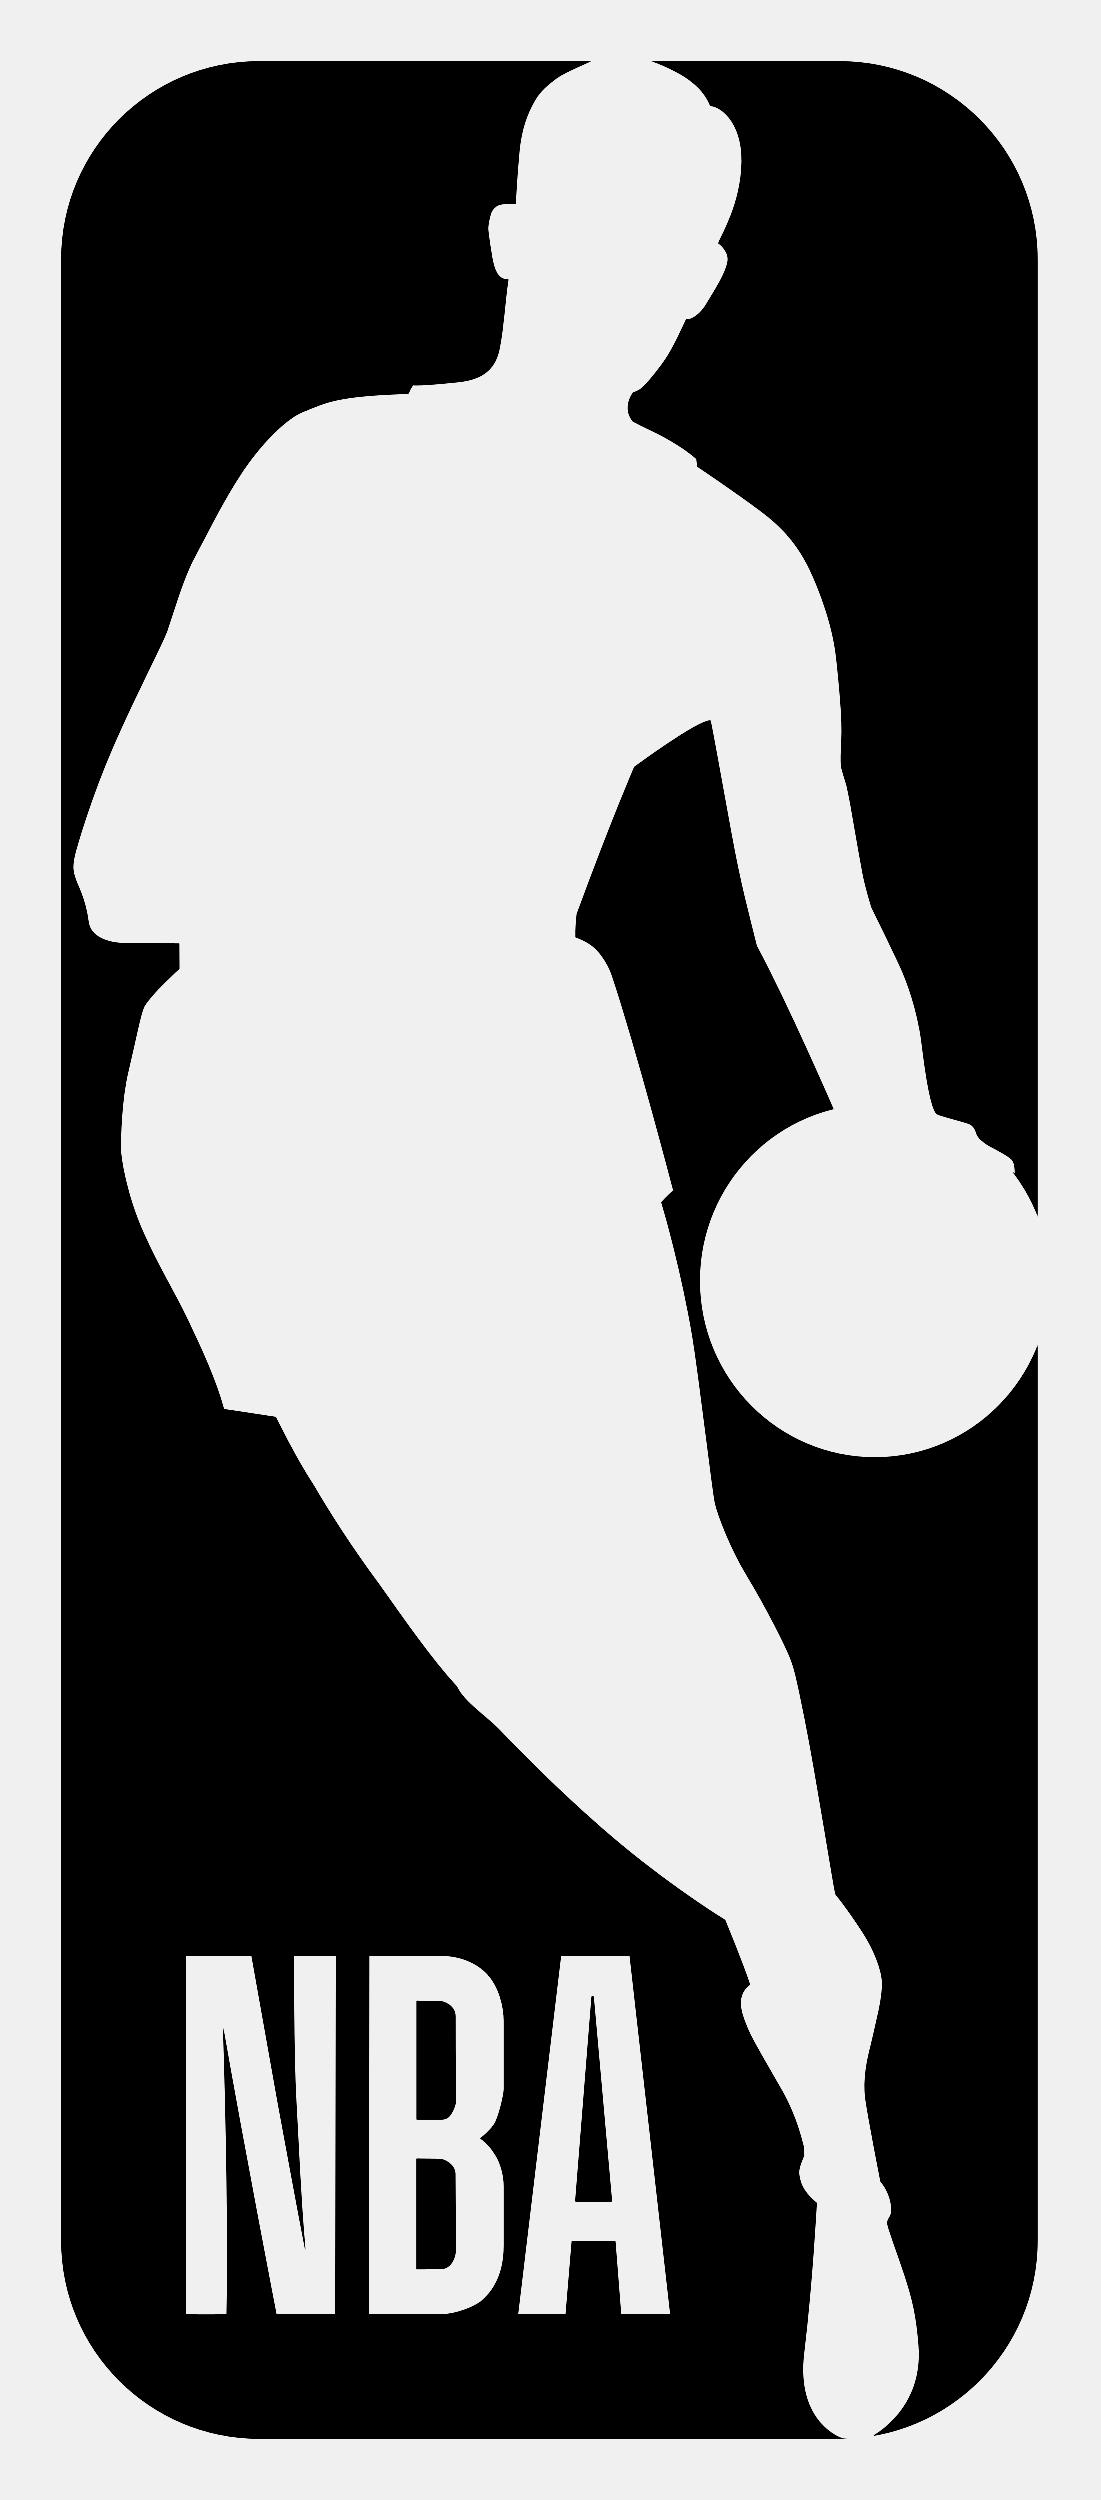
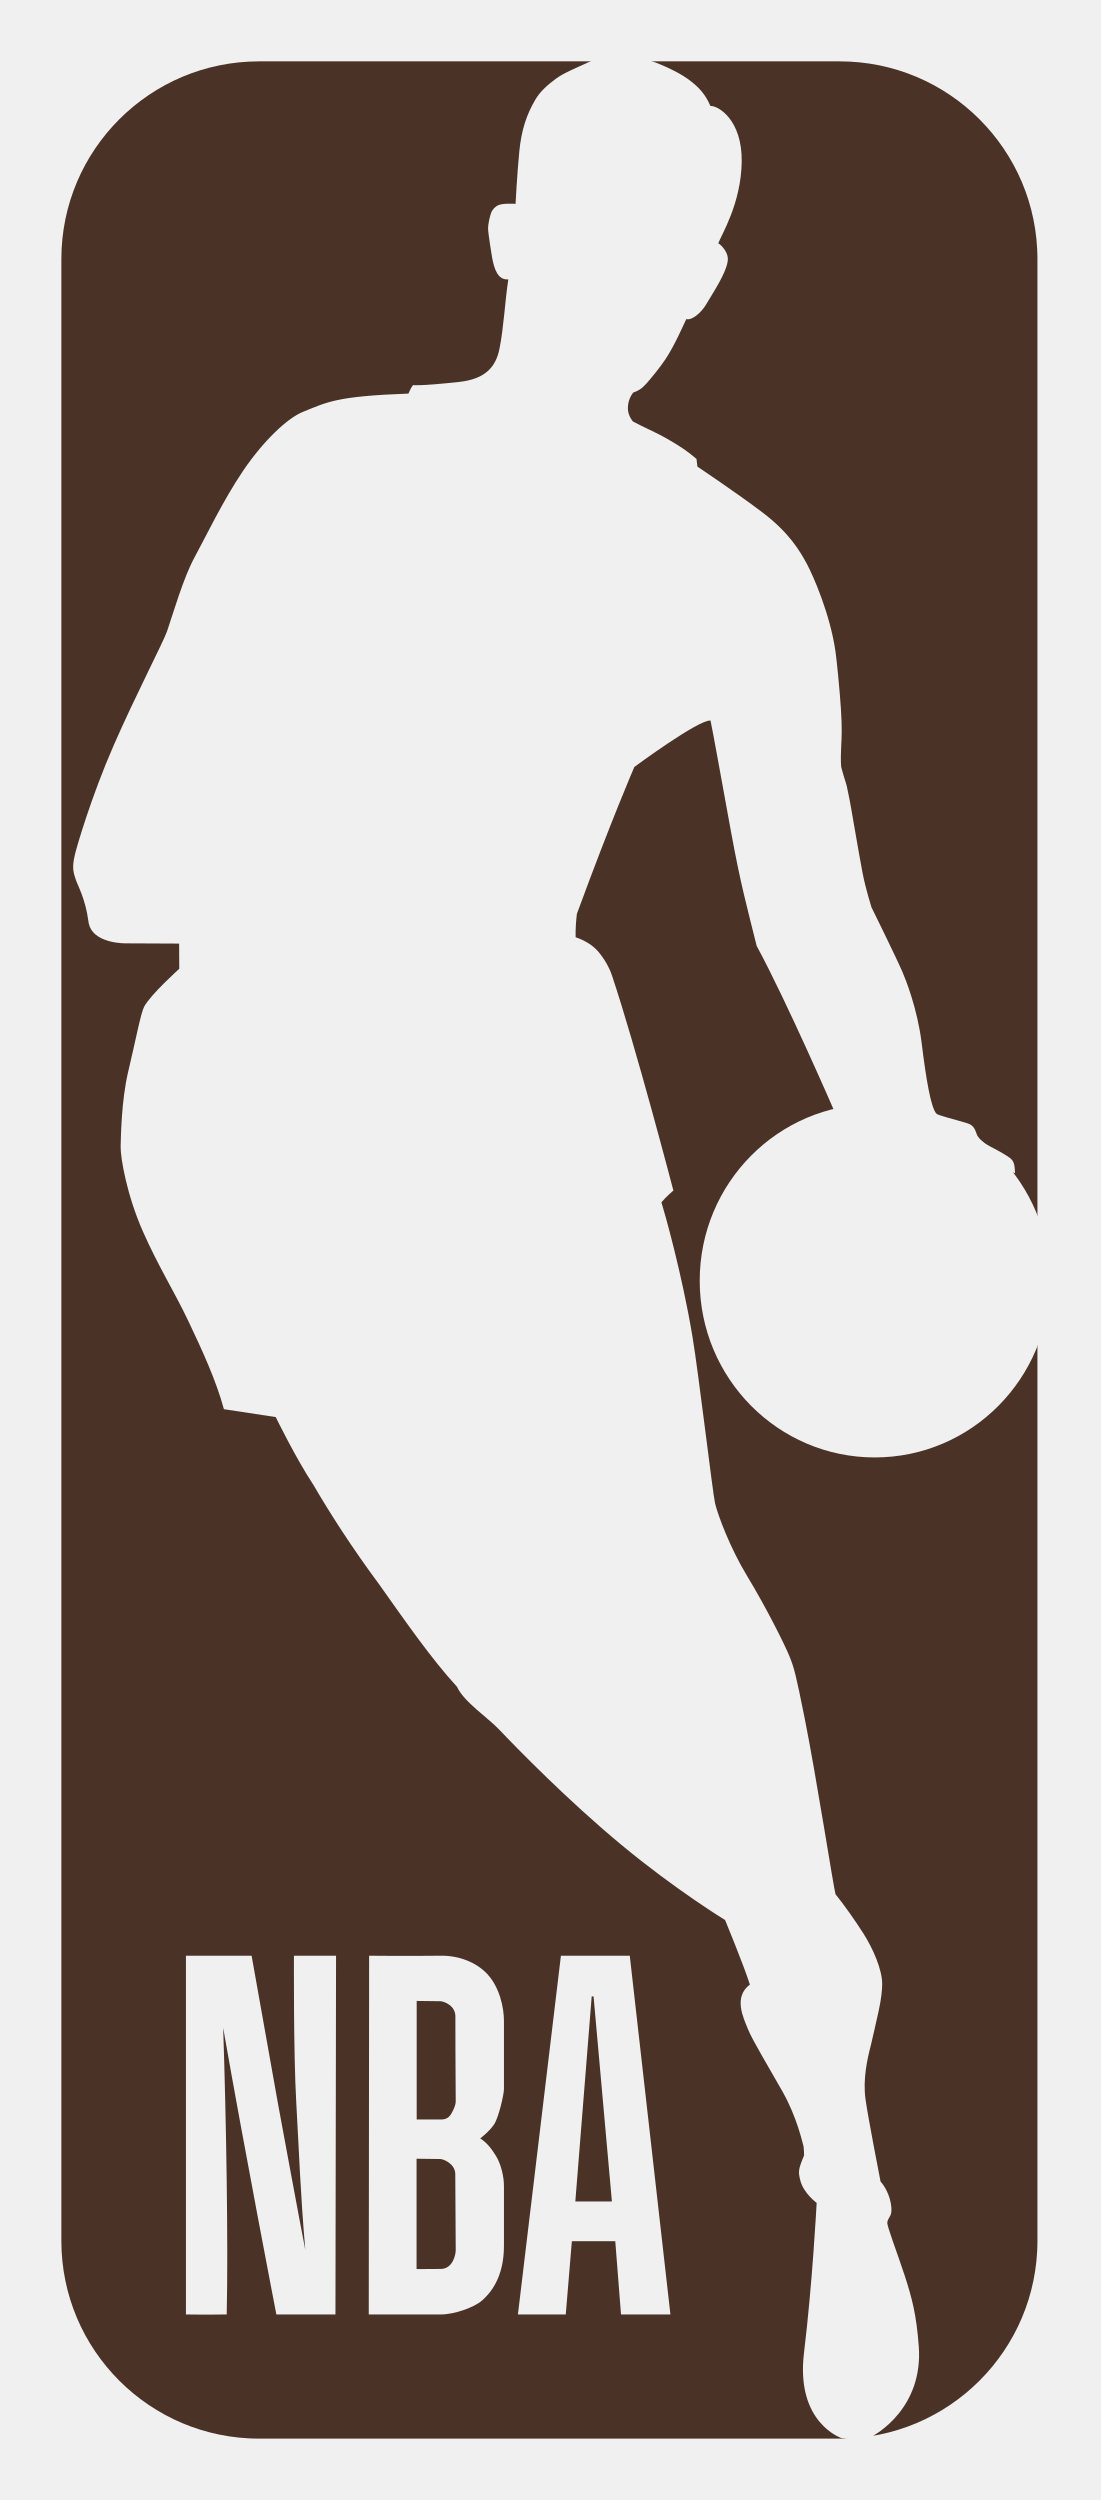
<svg xmlns="http://www.w3.org/2000/svg" viewBox="0 0 914.901 2078.823">
  <defs>
-     <filter id="alpha" color-interpolation-filters="sRGB">
-       <feColorMatrix type="matrix" values="0 0 0 0 0 0 0 0 0 0 0 0 0 0 0 -1 -1 -1 3 0" />
-     </filter>
+     <mask id="mark" maskUnits="userSpaceOnUse" x="0" y="0" width="914.901" height="2078.823" style="mask-type:luminance">
+       <g fill="white">
+         <defs id="defs1" />
+         <g id="layer1" style="display:inline" transform="translate(-1460.704,-40.67998)">
+           <path style="display:inline;opacity:1;fill:white;fill-opacity:1;stroke:none;stroke-width:51.024;stroke-linecap:square;stroke-miterlimit:9.8;stroke-opacity:1" d="m 2181.192,2089.541 128.508,-57.005 41.28,-145.462 -7.863,-1668.881 -90.422,-139.565 -259.473,-5.897 -84.525,862.943 296.821,1053.616 z" id="path3" />
+           <path style="display:inline;opacity:1;fill:white;fill-opacity:1;stroke-width:51.024;stroke-linecap:square;stroke-miterlimit:9.8" d="m 2198.146,2340.322 h -522.877 l -110.079,-53.074 -47.177,-125.805 V 500.425 l 55.04,-125.805 127.771,-51.108 310.581,-5.897 -123.839,1041.822 290.924,629.025 z" id="path1" transform="translate(-29.97663,-254.7118)" />
+           <path id="path4" style="display:inline;opacity:1;fill:black;fill-opacity:1;stroke-width:51.024;stroke-linecap:square;stroke-miterlimit:9.8" d="m 2153.883,963.278 c 0,0 -39.127,-90.201 -63.97,-136.006 -7.662,-30.987 -13.069,-49.698 -21.329,-94.83 -8.011,-43.775 -15.286,-84.56 -17.067,-92.607 -9.829,-0.983 -63.338,38.598 -63.338,38.598 0,0 -18.789,43.177 -47.803,122.212 -0.67,6.093 -1.178,11.963 -1.027,19.359 7.384,2.561 14.215,6.532 18.857,12.007 4.795,5.657 8.996,12.764 11.305,19.628 19.7,58.585 51.133,179.011 51.133,179.011 0,0 -5.347,4.425 -9.951,9.769 2.548,8.1 16.979,58.785 25.818,111.685 5.084,30.424 16.864,130.481 18.8,138.673 2.275,9.628 12.377,36.902 26.716,60.531 16.043,26.437 31.397,57.317 35.193,66.745 3.924,9.746 5.34,15.146 12.706,51.995 9.498,47.512 24.167,141.588 25.533,145.757 6.8,8.306 16.405,21.928 23.274,32.755 8.154,12.851 15.498,29.947 15.54,41.819 0.015,4.121 -0.716,12.418 -2.882,22.201 -2.082,9.406 -5.782,25.833 -6.485,28.528 -3.162,12.11 -6.739,28.519 -4.528,44.981 1.972,14.684 12.531,68.608 12.531,68.608 0,0 6.597,6.904 8.563,18.207 1.966,11.303 -2.183,10.537 -2.955,15.77 -0.442,2.999 8.455,25.669 14.557,44.483 6.269,19.331 9.653,32.67 11.604,58.3 3.894,51.151 -34.951,73.744 -41.831,76.692 l -8.303,1.987 -14.019,-2.08 c 0,0 -38.371,-12.485 -31.274,-70.888 7.052,-58.031 10.527,-124.728 10.527,-124.728 0,0 -10.864,-7.911 -13.569,-18.561 -1.846,-7.267 -1.832,-9.146 3.099,-20.831 0.15,-0.356 -0.288,-7.106 -0.409,-7.51 -1.042,-3.475 -5.399,-24.23 -17.619,-45.849 -11.718,-20.732 -24.997,-42.66 -28.529,-51.472 -3.813,-9.514 -12.502,-26.829 1.495,-37.331 -5.192,-16.349 -20.591,-53.615 -20.591,-53.615 0,0 -41.414,-25.323 -86.445,-62.701 -44.634,-37.049 -86.448,-79.906 -101.521,-95.793 -9.412,-9.921 -29.337,-22.986 -35.013,-35.545 -21.14,-22.897 -44.063,-56.013 -64.903,-85.403 -21.807,-29.359 -40.9,-59.055 -54.322,-82.19 -14.773,-22.275 -31.466,-56.621 -31.466,-56.621 0,0 -27.151,-4.173 -43.095,-6.55 -6.554,-24.214 -18.299,-49.529 -29.608,-73.345 -11.816,-24.883 -24.387,-44.351 -37.625,-74.144 -13.451,-30.272 -18.889,-61.858 -18.643,-71.072 0.216,-8.102 0.611,-38.247 6.258,-61.985 6.142,-25.822 10.495,-48.868 13.277,-54.114 5.406,-10.197 29.21,-31.544 29.21,-31.544 l -0.102,-20.966 -43.482,-0.195 c 0,0 -29.486,0.983 -31.943,-18.183 -2.457,-19.166 -9.248,-30.468 -10.722,-35.383 -1.474,-4.914 -3.246,-8.51 -0.642,-19.78 1.588,-6.875 13.731,-48.667 32.275,-91.094 18.544,-42.428 41.338,-85.983 44.449,-95.033 5.406,-15.726 13.577,-44.554 23.097,-61.92 8.158,-14.881 23.588,-47.166 40.259,-71.71 17.181,-25.294 37.041,-43.806 49.672,-48.857 10.198,-4.078 17.017,-7.323 28.841,-9.824 11.825,-2.501 28.655,-4.259 58.878,-5.365 1.966,-4.914 3.825,-7.075 3.825,-7.075 0,0 4.555,1.052 38.438,-2.631 22.606,-2.457 30.563,-13.375 33.417,-27.52 3.666,-18.17 4.534,-39.567 7.371,-57.742 -8.835,0.757 -11.754,-8.761 -13.474,-18.098 -0.223,-1.208 -3.36,-20.242 -3.378,-24.326 -0.013,-2.779 1.193,-9.033 2.39,-12.471 1.197,-3.437 3.726,-5.579 5.7,-6.608 3.979,-2.073 14.782,-1.278 14.782,-1.278 0,0 1.232,-24.26 3.109,-43.616 1.725,-17.791 6.057,-30.732 13.436,-43.248 4.01,-6.801 10.484,-12.405 16.989,-17.197 6.505,-4.793 15.937,-8.577 29.869,-14.944 l 48.86,0.076 c 3.041,0.695 20.629,7.606 30.828,14.94 10.068,7.239 14.956,13.452 18.935,22.589 6.386,-0.383 26.512,11.477 26.021,46.368 -0.491,34.891 -17.03,60.955 -19.487,67.835 1.966,0.983 5.239,4.576 6.74,7.828 1.502,3.252 1.355,5.796 0.981,7.789 -1.859,9.918 -10.629,23.19 -18.04,35.563 -3.675,6.136 -11.425,13.192 -16.27,11.824 -3.071,6.327 -9.327,21.17 -17.255,33.265 -4.171,6.364 -12.175,16.191 -16.09,20.544 -3.915,4.353 -6.696,5.837 -10.846,7.33 -3.077,4.014 -4.577,8.962 -4.359,13.882 0.218,4.92 3.456,9.725 4.555,10.325 9.05,4.942 17.626,8.148 29.013,14.726 11.333,6.547 16.722,10.451 23.458,16.201 0.192,2.039 0.782,6.429 0.782,6.429 0,0 32.961,22.021 54.291,38.216 21.613,16.41 30.779,31.536 36.82,42.861 5.073,9.509 19.337,41.657 23.729,72.973 1.119,7.977 3.465,31.644 4.491,47.629 1.026,15.985 0.608,23.305 0.207,30.88 -0.116,2.196 -0.169,5.492 -0.265,8.46 -0.095,2.967 0.074,6.895 0.278,8.755 1.256,4.801 2.53,8.962 3.445,11.787 0.915,2.824 1.411,4.741 1.724,6.649 2.037,9.053 4.057,21.53 5.658,30.668 3.831,21.436 4.573,26.907 7.074,39.669 2.5,12.762 7.279,27.863 7.279,27.863 0,0 20.555,41.655 25.768,53.817 2.606,6.081 12.411,30.288 15.97,59.198 3.587,29.138 7.567,53.559 12.258,58.598 1.381,1.483 15.616,4.832 26.108,8.098 5.628,1.752 6.487,6.793 7.564,9.335 1.077,2.543 4.525,6.159 7.322,7.779 5.642,3.27 12.664,6.367 19.77,11.337 4.039,2.825 4.277,6.353 4.624,12.955" />
+           <path style="display:inline;opacity:1;fill:none;stroke:black;stroke-width:51.024;stroke-linecap:square;stroke-linejoin:miter;stroke-miterlimit:9.8;stroke-dasharray:none;stroke-opacity:1" id="rect2" width="862.656" height="2027.785" x="1486.216" y="66.192" ry="0" d="m 1676.216,66.192 h 482.656 a 190,190 45 0 1 190,190 V 1903.977 a 190,190 135 0 1 -190,190 h -482.656 a 190,190 45 0 1 -190,-190 V 256.192 a 190,190 135 0 1 190,-190 z" />
+           <ellipse style="display:inline;opacity:1;fill:black;fill-opacity:1;stroke:none;stroke-width:50.472;stroke-linecap:square;stroke-linejoin:miter;stroke-miterlimit:9.8;stroke-dasharray:none;stroke-opacity:1" id="path2" ry="146.936" rx="145.576" cy="1105.648" cx="2188.11" />
+           <path style="display:inline;opacity:1;fill:black;fill-opacity:1;stroke:none;stroke-width:51.024;stroke-linecap:square;stroke-miterlimit:9.8;stroke-opacity:1" d="m 1615.316,1965.211 v -298.295 h 54.608 l 21.809,122.365 c 0,0 17.937,97.41 22.851,122.365 -4.177,-48.022 -5.205,-82.285 -7.545,-122.916 -2.356,-40.918 -1.909,-121.814 -1.909,-121.814 h 35.008 l -0.491,298.295 h -49.142 c 0,0 -27.055,-139.91 -44.228,-238.341 2.617,79.126 4.258,180.051 2.949,238.341 -17.894,0.302 -33.908,0 -33.908,0 z" id="path5" />
+           <path id="path7" style="display:inline;opacity:1;fill:black;fill-opacity:1;stroke:none;stroke-width:51.024;stroke-linecap:square;stroke-miterlimit:9.8;stroke-opacity:1" d="m 1767.641,1666.824 -0.305,298.387 h 60.125 c 11.041,0 27.639,-5.877 34.186,-11.68 6.546,-5.803 18.103,-18.64 18.103,-45.281 v -49.49 c 0.123,-8.545 -2.768,-19.029 -6.463,-25.096 -3.693,-6.063 -7.697,-11.338 -13.257,-14.813 2.476,-2.042 7.41,-5.795 11.386,-11.47 3.977,-5.675 8.334,-25.347 8.334,-29.359 v -56.903 c 0,-11.217 -3.653,-28.101 -13.944,-39.064 -9.242,-9.846 -23.75,-15.314 -38.345,-15.14 -29.189,0.347 -59.82,0 -59.82,0 z m 39.547,37.693 19.656,0.244 c 2.871,0.036 12.496,3.429 12.531,12.531 0,0 0,47.175 0.277,70.76 0.032,2.665 -1.545,6.574 -3.612,10.112 -2.067,3.539 -4.649,4.996 -8.919,4.936 h -19.934 z m -0.094,131.203 19.658,0.246 c 2.871,0.036 12.482,4.05 12.531,12.531 l 0.369,63.393 c 0.016,2.768 -1.965,15.416 -12.531,15.48 l -20.027,0.123 z" />
+           <path id="path6" style="display:inline;opacity:1;fill:black;fill-opacity:1;stroke:none;stroke-width:51.024;stroke-linecap:square;stroke-miterlimit:9.8;stroke-opacity:1" d="m 1984.377,1666.916 h -57.252 l -35.759,298.295 h 39.792 l 5.059,-60.892 h 36.105 l 4.767,60.892 h 41.083 z m -30.113,33.817 15.251,170.524 h -30.406 l 13.616,-170.524 z" />
+         </g>
+       </g>
+     </mask>
  </defs>
-   <g filter="url(#alpha)">
-     <defs id="defs1" />
-     <g id="layer1" style="display:inline" transform="translate(-1460.704,-40.67998)">
-       <path style="display:inline;opacity:1;fill:#c9082a;fill-opacity:1;stroke:none;stroke-width:51.024;stroke-linecap:square;stroke-miterlimit:9.8;stroke-opacity:1" d="m 2181.192,2089.541 128.508,-57.005 41.28,-145.462 -7.863,-1668.881 -90.422,-139.565 -259.473,-5.897 -84.525,862.943 296.821,1053.616 z" id="path3" />
-       <path style="display:inline;opacity:1;fill:#17408b;fill-opacity:1;stroke-width:51.024;stroke-linecap:square;stroke-miterlimit:9.8" d="m 2198.146,2340.322 h -522.877 l -110.079,-53.074 -47.177,-125.805 V 500.425 l 55.04,-125.805 127.771,-51.108 310.581,-5.897 -123.839,1041.822 290.924,629.025 z" id="path1" transform="translate(-29.97663,-254.7118)" />
-       <path id="path4" style="display:inline;opacity:1;fill:#ffffff;fill-opacity:1;stroke-width:51.024;stroke-linecap:square;stroke-miterlimit:9.8" d="m 2153.883,963.278 c 0,0 -39.127,-90.201 -63.97,-136.006 -7.662,-30.987 -13.069,-49.698 -21.329,-94.83 -8.011,-43.775 -15.286,-84.56 -17.067,-92.607 -9.829,-0.983 -63.338,38.598 -63.338,38.598 0,0 -18.789,43.177 -47.803,122.212 -0.67,6.093 -1.178,11.963 -1.027,19.359 7.384,2.561 14.215,6.532 18.857,12.007 4.795,5.657 8.996,12.764 11.305,19.628 19.7,58.585 51.133,179.011 51.133,179.011 0,0 -5.347,4.425 -9.951,9.769 2.548,8.1 16.979,58.785 25.818,111.685 5.084,30.424 16.864,130.481 18.8,138.673 2.275,9.628 12.377,36.902 26.716,60.531 16.043,26.437 31.397,57.317 35.193,66.745 3.924,9.746 5.34,15.146 12.706,51.995 9.498,47.512 24.167,141.588 25.533,145.757 6.8,8.306 16.405,21.928 23.274,32.755 8.154,12.851 15.498,29.947 15.54,41.819 0.015,4.121 -0.716,12.418 -2.882,22.201 -2.082,9.406 -5.782,25.833 -6.485,28.528 -3.162,12.11 -6.739,28.519 -4.528,44.981 1.972,14.684 12.531,68.608 12.531,68.608 0,0 6.597,6.904 8.563,18.207 1.966,11.303 -2.183,10.537 -2.955,15.77 -0.442,2.999 8.455,25.669 14.557,44.483 6.269,19.331 9.653,32.67 11.604,58.3 3.894,51.151 -34.951,73.744 -41.831,76.692 l -8.303,1.987 -14.019,-2.08 c 0,0 -38.371,-12.485 -31.274,-70.888 7.052,-58.031 10.527,-124.728 10.527,-124.728 0,0 -10.864,-7.911 -13.569,-18.561 -1.846,-7.267 -1.832,-9.146 3.099,-20.831 0.15,-0.356 -0.288,-7.106 -0.409,-7.51 -1.042,-3.475 -5.399,-24.23 -17.619,-45.849 -11.718,-20.732 -24.997,-42.66 -28.529,-51.472 -3.813,-9.514 -12.502,-26.829 1.495,-37.331 -5.192,-16.349 -20.591,-53.615 -20.591,-53.615 0,0 -41.414,-25.323 -86.445,-62.701 -44.634,-37.049 -86.448,-79.906 -101.521,-95.793 -9.412,-9.921 -29.337,-22.986 -35.013,-35.545 -21.14,-22.897 -44.063,-56.013 -64.903,-85.403 -21.807,-29.359 -40.9,-59.055 -54.322,-82.19 -14.773,-22.275 -31.466,-56.621 -31.466,-56.621 0,0 -27.151,-4.173 -43.095,-6.55 -6.554,-24.214 -18.299,-49.529 -29.608,-73.345 -11.816,-24.883 -24.387,-44.351 -37.625,-74.144 -13.451,-30.272 -18.889,-61.858 -18.643,-71.072 0.216,-8.102 0.611,-38.247 6.258,-61.985 6.142,-25.822 10.495,-48.868 13.277,-54.114 5.406,-10.197 29.21,-31.544 29.21,-31.544 l -0.102,-20.966 -43.482,-0.195 c 0,0 -29.486,0.983 -31.943,-18.183 -2.457,-19.166 -9.248,-30.468 -10.722,-35.383 -1.474,-4.914 -3.246,-8.51 -0.642,-19.78 1.588,-6.875 13.731,-48.667 32.275,-91.094 18.544,-42.428 41.338,-85.983 44.449,-95.033 5.406,-15.726 13.577,-44.554 23.097,-61.92 8.158,-14.881 23.588,-47.166 40.259,-71.71 17.181,-25.294 37.041,-43.806 49.672,-48.857 10.198,-4.078 17.017,-7.323 28.841,-9.824 11.825,-2.501 28.655,-4.259 58.878,-5.365 1.966,-4.914 3.825,-7.075 3.825,-7.075 0,0 4.555,1.052 38.438,-2.631 22.606,-2.457 30.563,-13.375 33.417,-27.52 3.666,-18.17 4.534,-39.567 7.371,-57.742 -8.835,0.757 -11.754,-8.761 -13.474,-18.098 -0.223,-1.208 -3.36,-20.242 -3.378,-24.326 -0.013,-2.779 1.193,-9.033 2.39,-12.471 1.197,-3.437 3.726,-5.579 5.7,-6.608 3.979,-2.073 14.782,-1.278 14.782,-1.278 0,0 1.232,-24.26 3.109,-43.616 1.725,-17.791 6.057,-30.732 13.436,-43.248 4.01,-6.801 10.484,-12.405 16.989,-17.197 6.505,-4.793 15.937,-8.577 29.869,-14.944 l 48.86,0.076 c 3.041,0.695 20.629,7.606 30.828,14.94 10.068,7.239 14.956,13.452 18.935,22.589 6.386,-0.383 26.512,11.477 26.021,46.368 -0.491,34.891 -17.03,60.955 -19.487,67.835 1.966,0.983 5.239,4.576 6.74,7.828 1.502,3.252 1.355,5.796 0.981,7.789 -1.859,9.918 -10.629,23.19 -18.04,35.563 -3.675,6.136 -11.425,13.192 -16.27,11.824 -3.071,6.327 -9.327,21.17 -17.255,33.265 -4.171,6.364 -12.175,16.191 -16.09,20.544 -3.915,4.353 -6.696,5.837 -10.846,7.33 -3.077,4.014 -4.577,8.962 -4.359,13.882 0.218,4.92 3.456,9.725 4.555,10.325 9.05,4.942 17.626,8.148 29.013,14.726 11.333,6.547 16.722,10.451 23.458,16.201 0.192,2.039 0.782,6.429 0.782,6.429 0,0 32.961,22.021 54.291,38.216 21.613,16.41 30.779,31.536 36.82,42.861 5.073,9.509 19.337,41.657 23.729,72.973 1.119,7.977 3.465,31.644 4.491,47.629 1.026,15.985 0.608,23.305 0.207,30.88 -0.116,2.196 -0.169,5.492 -0.265,8.46 -0.095,2.967 0.074,6.895 0.278,8.755 1.256,4.801 2.53,8.962 3.445,11.787 0.915,2.824 1.411,4.741 1.724,6.649 2.037,9.053 4.057,21.53 5.658,30.668 3.831,21.436 4.573,26.907 7.074,39.669 2.5,12.762 7.279,27.863 7.279,27.863 0,0 20.555,41.655 25.768,53.817 2.606,6.081 12.411,30.288 15.97,59.198 3.587,29.138 7.567,53.559 12.258,58.598 1.381,1.483 15.616,4.832 26.108,8.098 5.628,1.752 6.487,6.793 7.564,9.335 1.077,2.543 4.525,6.159 7.322,7.779 5.642,3.27 12.664,6.367 19.77,11.337 4.039,2.825 4.277,6.353 4.624,12.955" />
-       <path style="display:inline;opacity:1;fill:none;stroke:#ffffff;stroke-width:51.024;stroke-linecap:square;stroke-linejoin:miter;stroke-miterlimit:9.8;stroke-dasharray:none;stroke-opacity:1" id="rect2" width="862.656" height="2027.785" x="1486.216" y="66.192" ry="0" d="m 1676.216,66.192 h 482.656 a 190,190 45 0 1 190,190 V 1903.977 a 190,190 135 0 1 -190,190 h -482.656 a 190,190 45 0 1 -190,-190 V 256.192 a 190,190 135 0 1 190,-190 z" />
-       <ellipse style="display:inline;opacity:1;fill:#ffffff;fill-opacity:1;stroke:none;stroke-width:50.472;stroke-linecap:square;stroke-linejoin:miter;stroke-miterlimit:9.8;stroke-dasharray:none;stroke-opacity:1" id="path2" ry="146.936" rx="145.576" cy="1105.648" cx="2188.11" />
-       <path style="display:inline;opacity:1;fill:#ffffff;fill-opacity:1;stroke:none;stroke-width:51.024;stroke-linecap:square;stroke-miterlimit:9.8;stroke-opacity:1" d="m 1615.316,1965.211 v -298.295 h 54.608 l 21.809,122.365 c 0,0 17.937,97.41 22.851,122.365 -4.177,-48.022 -5.205,-82.285 -7.545,-122.916 -2.356,-40.918 -1.909,-121.814 -1.909,-121.814 h 35.008 l -0.491,298.295 h -49.142 c 0,0 -27.055,-139.91 -44.228,-238.341 2.617,79.126 4.258,180.051 2.949,238.341 -17.894,0.302 -33.908,0 -33.908,0 z" id="path5" />
-       <path id="path7" style="display:inline;opacity:1;fill:#ffffff;fill-opacity:1;stroke:none;stroke-width:51.024;stroke-linecap:square;stroke-miterlimit:9.8;stroke-opacity:1" d="m 1767.641,1666.824 -0.305,298.387 h 60.125 c 11.041,0 27.639,-5.877 34.186,-11.68 6.546,-5.803 18.103,-18.64 18.103,-45.281 v -49.49 c 0.123,-8.545 -2.768,-19.029 -6.463,-25.096 -3.693,-6.063 -7.697,-11.338 -13.257,-14.813 2.476,-2.042 7.41,-5.795 11.386,-11.47 3.977,-5.675 8.334,-25.347 8.334,-29.359 v -56.903 c 0,-11.217 -3.653,-28.101 -13.944,-39.064 -9.242,-9.846 -23.75,-15.314 -38.345,-15.14 -29.189,0.347 -59.82,0 -59.82,0 z m 39.547,37.693 19.656,0.244 c 2.871,0.036 12.496,3.429 12.531,12.531 0,0 0,47.175 0.277,70.76 0.032,2.665 -1.545,6.574 -3.612,10.112 -2.067,3.539 -4.649,4.996 -8.919,4.936 h -19.934 z m -0.094,131.203 19.658,0.246 c 2.871,0.036 12.482,4.05 12.531,12.531 l 0.369,63.393 c 0.016,2.768 -1.965,15.416 -12.531,15.48 l -20.027,0.123 z" />
-       <path id="path6" style="display:inline;opacity:1;fill:#ffffff;fill-opacity:1;stroke:none;stroke-width:51.024;stroke-linecap:square;stroke-miterlimit:9.8;stroke-opacity:1" d="m 1984.377,1666.916 h -57.252 l -35.759,298.295 h 39.792 l 5.059,-60.892 h 36.105 l 4.767,60.892 h 41.083 z m -30.113,33.817 15.251,170.524 h -30.406 l 13.616,-170.524 z" />
-     </g>
-   </g>
+   <rect width="100%" height="100%" fill="#4A3226" mask="url(#mark)" />
</svg>
